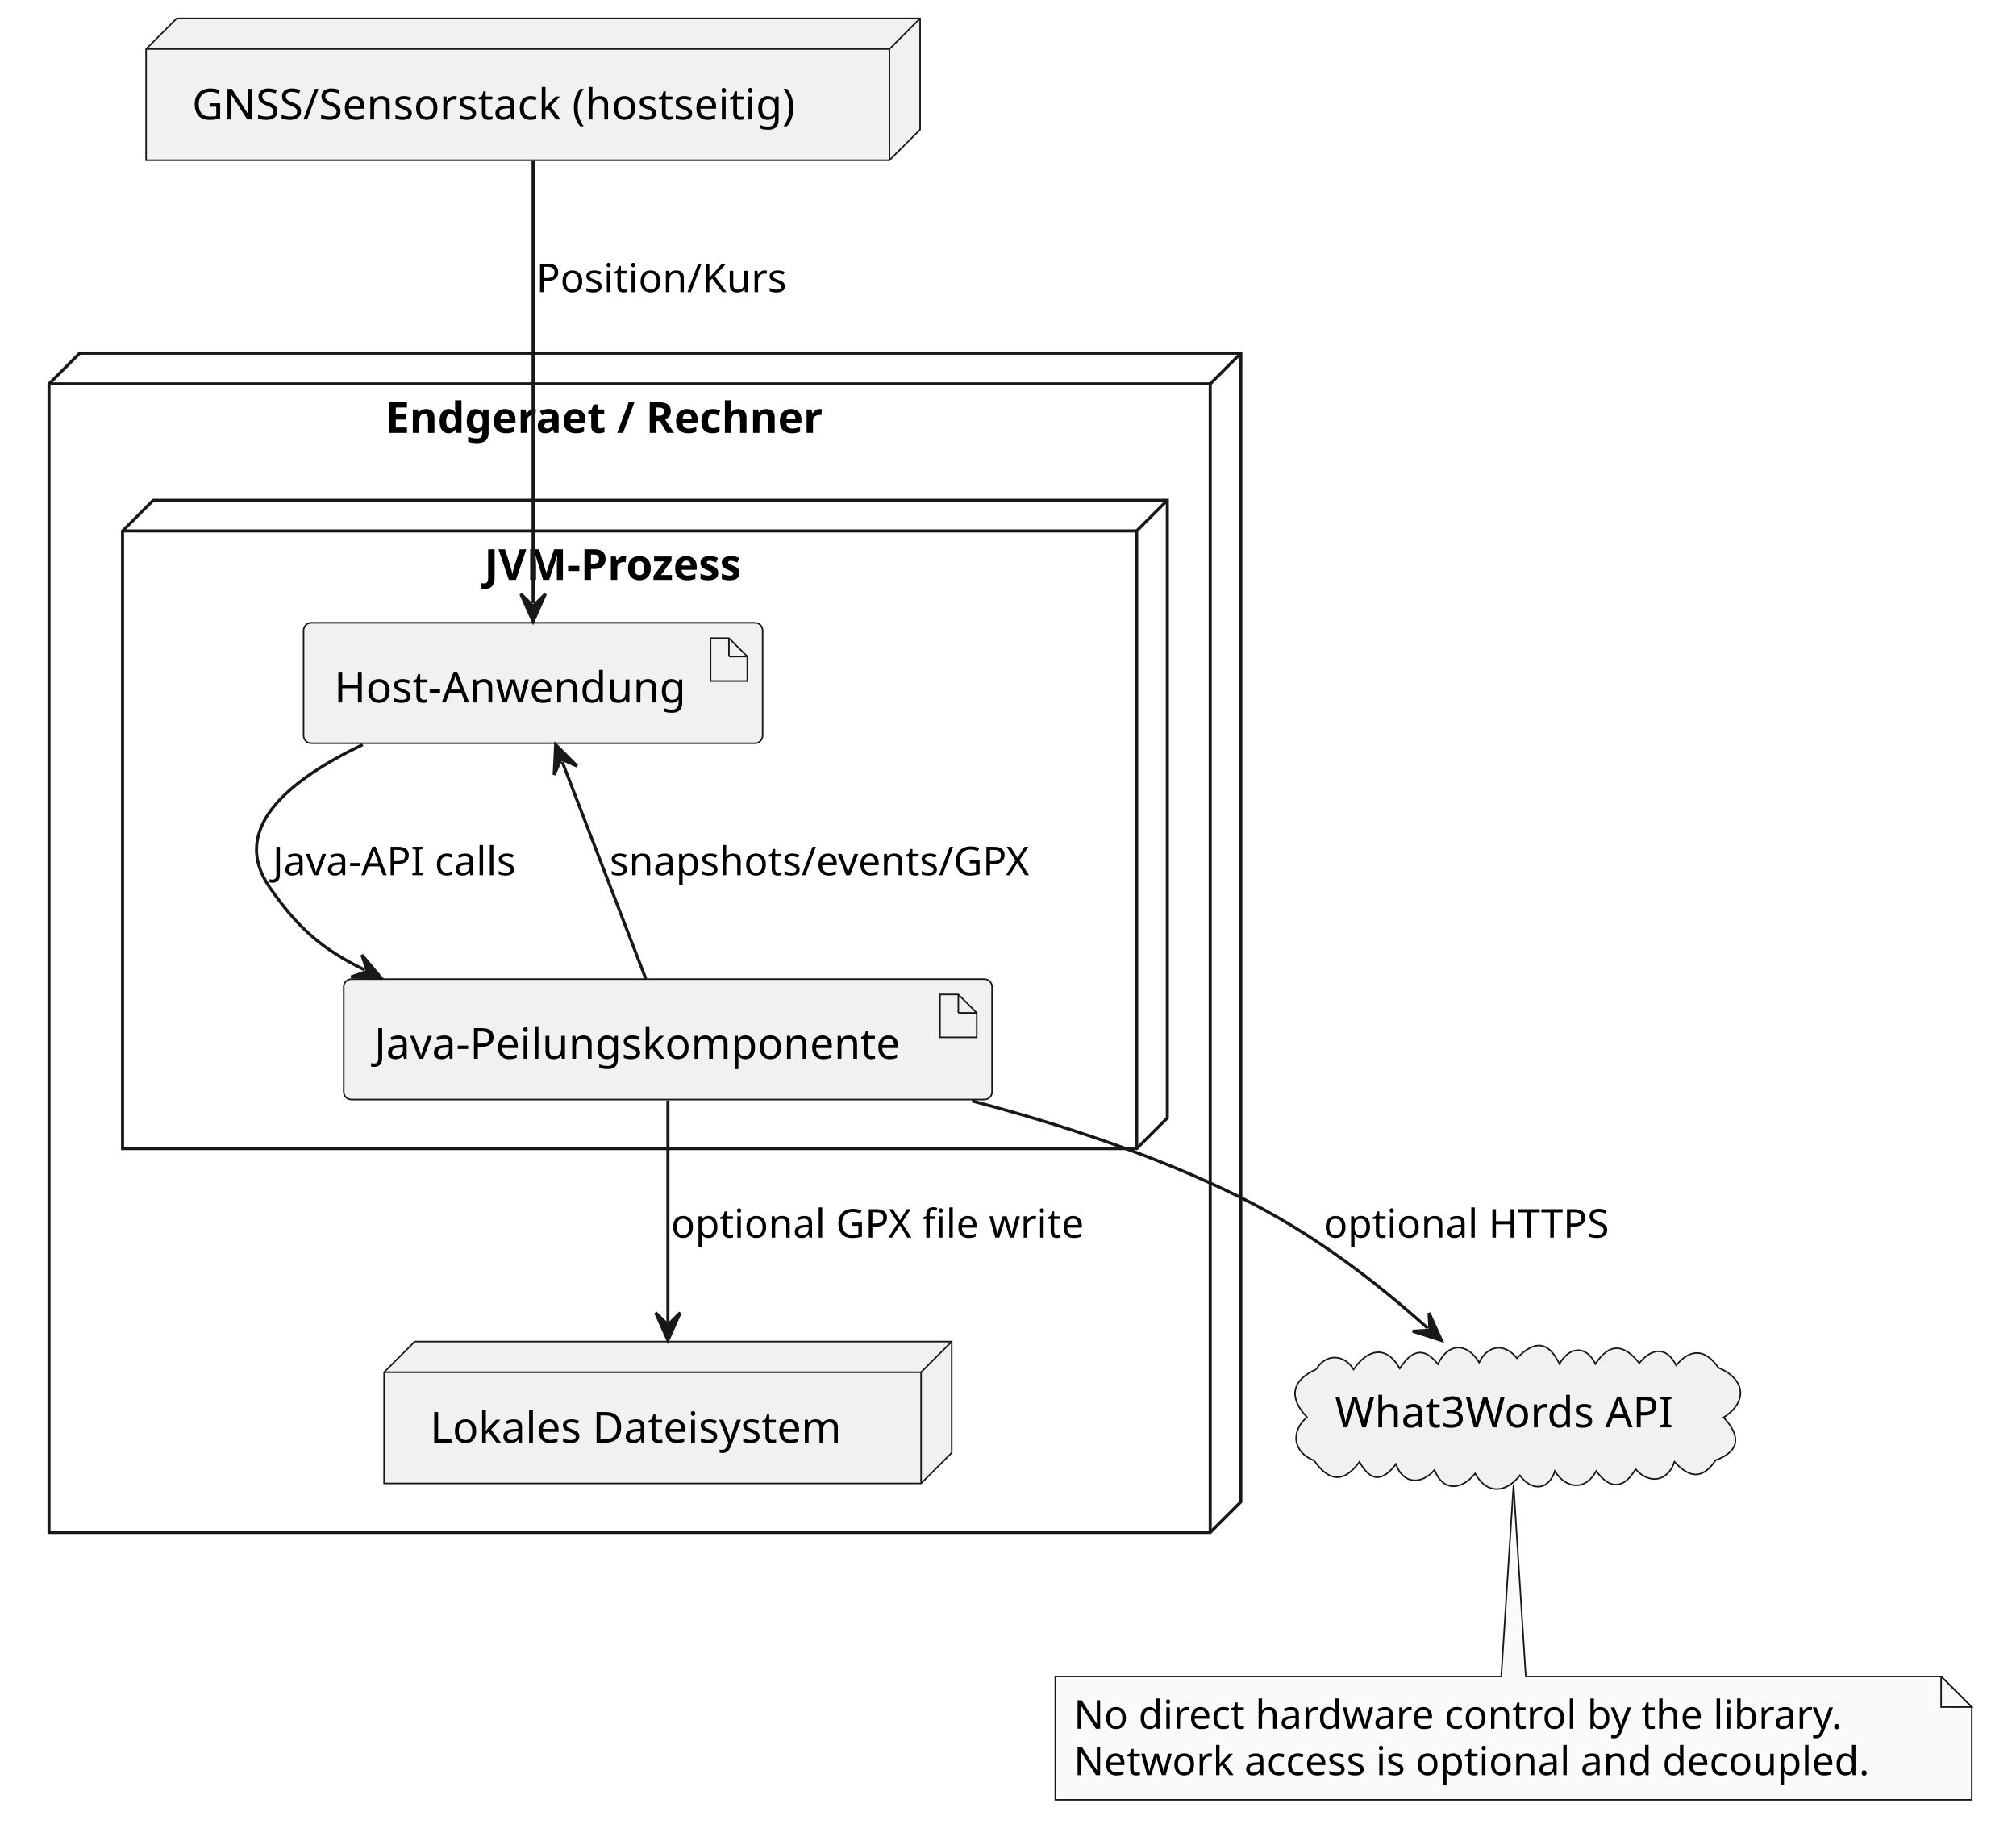
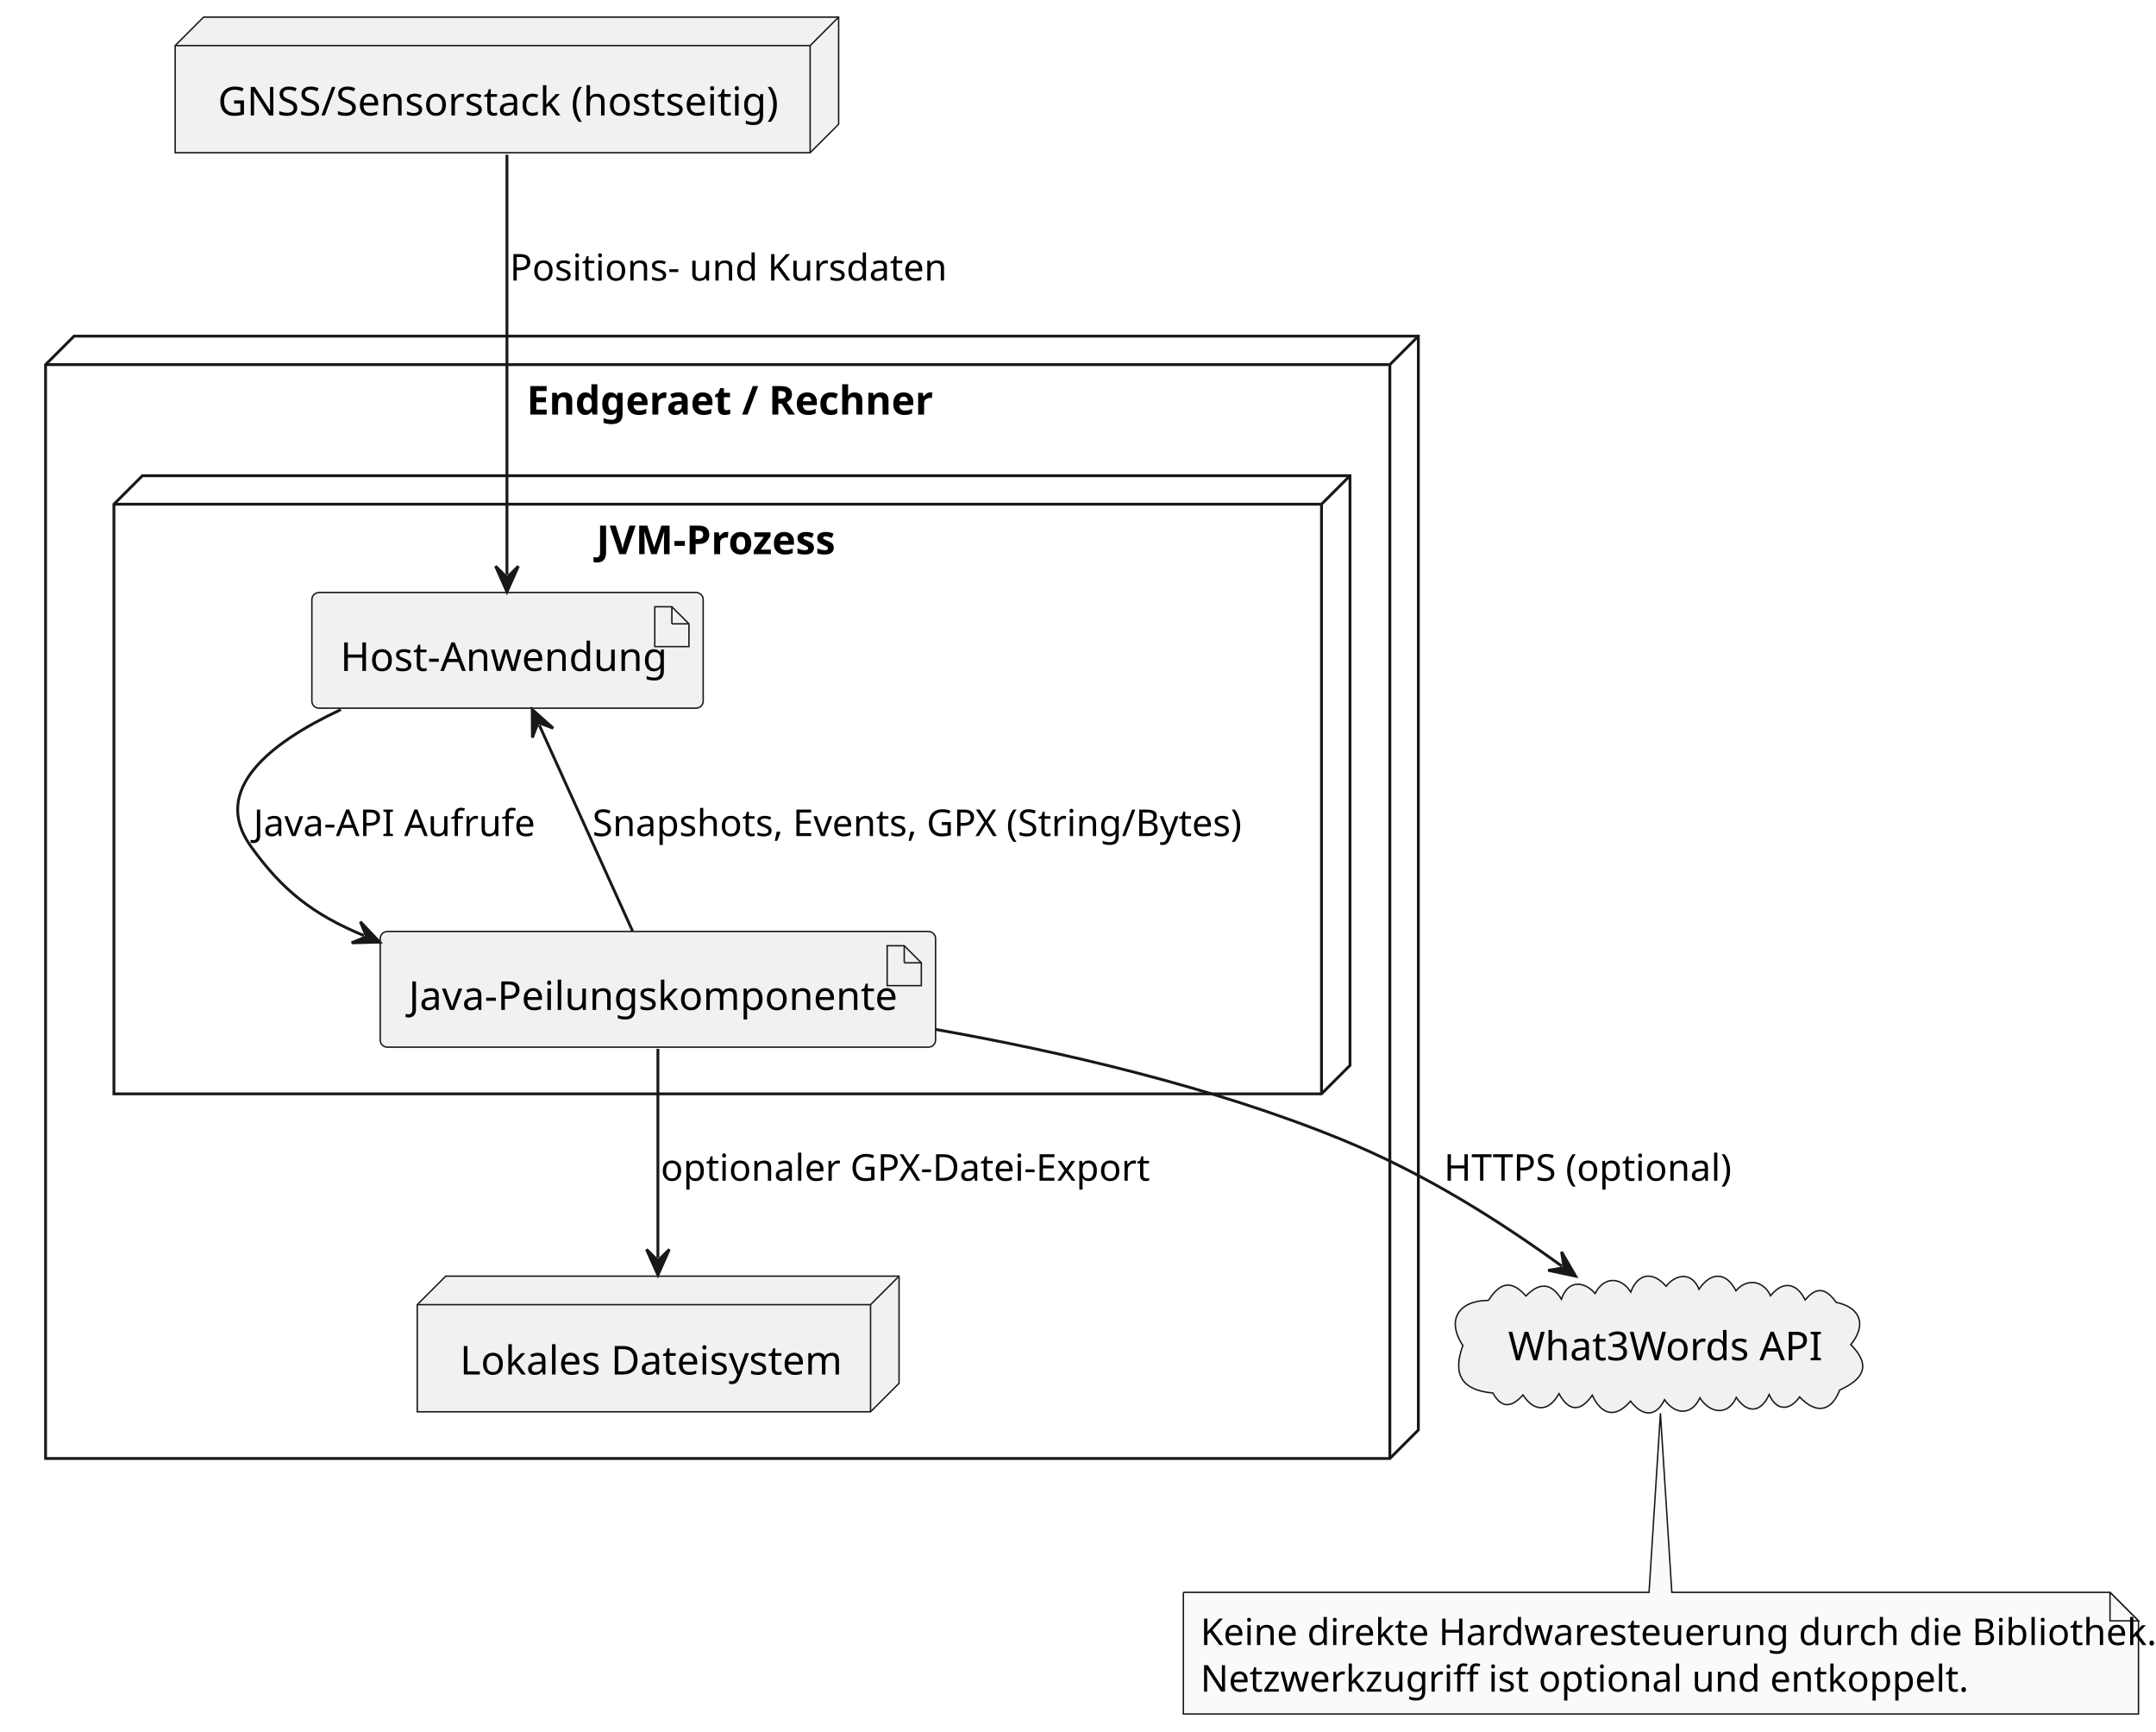
- <svg xmlns="http://www.w3.org/2000/svg" contentStyleType="text/css" data-diagram-type="DESCRIPTION" height="602px" preserveAspectRatio="none" style="width:658px;height:602px;background:#FFFFFF;" version="1.1" viewBox="0 0 658 602" width="658px" zoomAndPan="magnify">
+ <svg xmlns="http://www.w3.org/2000/svg" contentStyleType="text/css" height="608px" preserveAspectRatio="none" style="width:757px;height:608px;background:#FFFFFF;" version="1.1" viewBox="0 0 757 608" width="757px" zoomAndPan="magnify">
  <defs />
  <g>
-     <g class="cluster" data-qualified-name="DEVICE" data-source-line="4" id="ent0002">
-       <polygon fill="none" points="16,125.29,26,115.29,405,115.29,405,490.18,395,500.18,16,500.18,16,125.29" style="stroke:#181818;stroke-width:1;" />
-       <line style="stroke:#181818;stroke-width:1;" x1="395" x2="405" y1="125.29" y2="115.29" />
-       <line style="stroke:#181818;stroke-width:1;" x1="16" x2="395" y1="125.29" y2="125.29" />
-       <line style="stroke:#181818;stroke-width:1;" x1="395" x2="395" y1="125.29" y2="500.18" />
-       <text fill="#000000" font-family="sans-serif" font-size="14" font-weight="700" lengthAdjust="spacing" textLength="161.376" x="125.812" y="141.285">Endgeraet / Rechner</text>
+     <g id="cluster_DEVICE">
+       <polygon fill="none" points="16,128,26,118,498,118,498,502,488,512,16,512,16,128" style="stroke:#181818;stroke-width:1.0;" />
+       <line style="stroke:#181818;stroke-width:1.0;" x1="488" x2="498" y1="128" y2="118" />
+       <line style="stroke:#181818;stroke-width:1.0;" x1="16" x2="488" y1="128" y2="128" />
+       <line style="stroke:#181818;stroke-width:1.0;" x1="488" x2="488" y1="128" y2="512" />
+       <text fill="#000000" font-family="sans-serif" font-size="14" font-weight="bold" lengthAdjust="spacing" textLength="136.151" x="184.924" y="145.533">Endgeraet / Rechner</text>
    </g>
-     <g class="cluster" data-qualified-name="DEVICE.JVM" data-source-line="5" id="ent0003">
-       <polygon fill="none" points="40,173.29,50,163.29,381,163.29,381,364.89,371,374.89,40,374.89,40,173.29" style="stroke:#181818;stroke-width:1;" />
-       <line style="stroke:#181818;stroke-width:1;" x1="371" x2="381" y1="173.29" y2="163.29" />
-       <line style="stroke:#181818;stroke-width:1;" x1="40" x2="371" y1="173.29" y2="173.29" />
-       <line style="stroke:#181818;stroke-width:1;" x1="371" x2="371" y1="173.29" y2="374.89" />
-       <text fill="#000000" font-family="sans-serif" font-size="14" font-weight="700" lengthAdjust="spacing" textLength="96.879" x="158.06" y="189.285">JVM-Prozess</text>
+     <g id="cluster_JVM">
+       <polygon fill="none" points="40,177,50,167,474,167,474,374,464,384,40,384,40,177" style="stroke:#181818;stroke-width:1.0;" />
+       <line style="stroke:#181818;stroke-width:1.0;" x1="464" x2="474" y1="177" y2="167" />
+       <line style="stroke:#181818;stroke-width:1.0;" x1="40" x2="464" y1="177" y2="177" />
+       <line style="stroke:#181818;stroke-width:1.0;" x1="464" x2="464" y1="177" y2="384" />
+       <text fill="#000000" font-family="sans-serif" font-size="14" font-weight="bold" lengthAdjust="spacing" textLength="87.144" x="209.428" y="194.533">JVM-Prozess</text>
    </g>
-     <g class="entity" data-qualified-name="DEVICE.FS" data-source-line="9" id="ent0006">
-       <polygon fill="#F1F1F1" points="125.37,447.89,135.37,437.89,310.634,437.89,310.634,474.187,300.634,484.187,125.37,484.187,125.37,447.89" style="stroke:#181818;stroke-width:0.5;" />
-       <line style="stroke:#181818;stroke-width:0.5;" x1="300.634" x2="310.634" y1="447.89" y2="437.89" />
-       <line style="stroke:#181818;stroke-width:0.5;" x1="125.37" x2="300.634" y1="447.89" y2="447.89" />
-       <line style="stroke:#181818;stroke-width:0.5;" x1="300.634" x2="300.634" y1="447.89" y2="484.187" />
-       <text fill="#000000" font-family="sans-serif" font-size="14" lengthAdjust="spacing" textLength="145.264" x="140.37" y="470.885">Lokales Dateisystem</text>
+     <g id="elem_FS">
+       <polygon fill="#F1F1F1" points="146.5,458,156.5,448,315.665,448,315.665,485.609,305.665,495.609,146.5,495.609,146.5,458" style="stroke:#181818;stroke-width:0.5;" />
+       <line style="stroke:#181818;stroke-width:0.5;" x1="305.665" x2="315.665" y1="458" y2="448" />
+       <line style="stroke:#181818;stroke-width:0.5;" x1="146.5" x2="305.665" y1="458" y2="458" />
+       <line style="stroke:#181818;stroke-width:0.5;" x1="305.665" x2="305.665" y1="458" y2="495.609" />
+       <text fill="#000000" font-family="sans-serif" font-size="14" lengthAdjust="spacing" textLength="129.165" x="161.5" y="482.533">Lokales Dateisystem</text>
    </g>
-     <g class="entity" data-qualified-name="DEVICE.JVM.HOST" data-source-line="6" id="ent0004">
-       <rect fill="#F1F1F1" height="39.297" rx="2.5" ry="2.5" style="stroke:#181818;stroke-width:0.5;" width="149.834" x="99.08" y="203.29" />
-       <polygon fill="#F1F1F1" points="231.914,208.29,231.914,222.29,243.914,222.29,243.914,214.29,237.914,208.29,231.914,208.29" style="stroke:#181818;stroke-width:0.5;" />
-       <line style="stroke:#181818;stroke-width:0.5;" x1="237.914" x2="237.914" y1="208.29" y2="214.29" />
-       <line style="stroke:#181818;stroke-width:0.5;" x1="243.914" x2="237.914" y1="214.29" y2="214.29" />
-       <text fill="#000000" font-family="sans-serif" font-size="14" lengthAdjust="spacing" textLength="119.834" x="109.08" y="229.285">Host-Anwendung</text>
+     <g id="elem_HOST">
+       <rect fill="#F1F1F1" height="40.609" rx="2.5" ry="2.5" style="stroke:#181818;stroke-width:0.5;" width="137.399" x="109.5" y="208" />
+       <polygon fill="#F1F1F1" points="229.899,213,229.899,227,241.899,227,241.899,219,235.899,213,229.899,213" style="stroke:#181818;stroke-width:0.5;" />
+       <line style="stroke:#181818;stroke-width:0.5;" x1="235.899" x2="235.899" y1="213" y2="219" />
+       <line style="stroke:#181818;stroke-width:0.5;" x1="241.899" x2="235.899" y1="219" y2="219" />
+       <text fill="#000000" font-family="sans-serif" font-size="14" lengthAdjust="spacing" textLength="107.399" x="119.5" y="235.533">Host-Anwendung</text>
    </g>
-     <g class="entity" data-qualified-name="DEVICE.JVM.LIB" data-source-line="7" id="ent0005">
-       <rect fill="#F1F1F1" height="39.297" rx="2.5" ry="2.5" style="stroke:#181818;stroke-width:0.5;" width="211.61" x="112.19" y="319.59" />
-       <polygon fill="#F1F1F1" points="306.8,324.59,306.8,338.59,318.8,338.59,318.8,330.59,312.8,324.59,306.8,324.59" style="stroke:#181818;stroke-width:0.5;" />
-       <line style="stroke:#181818;stroke-width:0.5;" x1="312.8" x2="312.8" y1="324.59" y2="330.59" />
-       <line style="stroke:#181818;stroke-width:0.5;" x1="318.8" x2="312.8" y1="330.59" y2="330.59" />
-       <text fill="#000000" font-family="sans-serif" font-size="14" lengthAdjust="spacing" textLength="181.61" x="122.19" y="345.585">Java-Peilungskomponente</text>
+     <g id="elem_LIB">
+       <rect fill="#F1F1F1" height="40.609" rx="2.5" ry="2.5" style="stroke:#181818;stroke-width:0.5;" width="194.992" x="133.5" y="327" />
+       <polygon fill="#F1F1F1" points="311.492,332,311.492,346,323.492,346,323.492,338,317.492,332,311.492,332" style="stroke:#181818;stroke-width:0.5;" />
+       <line style="stroke:#181818;stroke-width:0.5;" x1="317.492" x2="317.492" y1="332" y2="338" />
+       <line style="stroke:#181818;stroke-width:0.5;" x1="323.492" x2="317.492" y1="338" y2="338" />
+       <text fill="#000000" font-family="sans-serif" font-size="14" lengthAdjust="spacing" textLength="164.992" x="143.5" y="354.533">Java-Peilungskomponente</text>
    </g>
-     <g class="entity" data-qualified-name="GNSS" data-source-line="12" id="ent0007">
-       <polygon fill="#F1F1F1" points="47.69,16,57.69,6,300.315,6,300.315,42.297,290.315,52.297,47.69,52.297,47.69,16" style="stroke:#181818;stroke-width:0.5;" />
-       <line style="stroke:#181818;stroke-width:0.5;" x1="290.315" x2="300.315" y1="16" y2="6" />
-       <line style="stroke:#181818;stroke-width:0.5;" x1="47.69" x2="290.315" y1="16" y2="16" />
-       <line style="stroke:#181818;stroke-width:0.5;" x1="290.315" x2="290.315" y1="16" y2="52.297" />
-       <text fill="#000000" font-family="sans-serif" font-size="14" lengthAdjust="spacing" textLength="212.625" x="62.69" y="38.995">GNSS/Sensorstack (hostseitig)</text>
+     <g id="elem_GNSS">
+       <polygon fill="#F1F1F1" points="61.5,16,71.5,6,294.458,6,294.458,43.609,284.458,53.609,61.5,53.609,61.5,16" style="stroke:#181818;stroke-width:0.5;" />
+       <line style="stroke:#181818;stroke-width:0.5;" x1="284.458" x2="294.458" y1="16" y2="6" />
+       <line style="stroke:#181818;stroke-width:0.5;" x1="61.5" x2="284.458" y1="16" y2="16" />
+       <line style="stroke:#181818;stroke-width:0.5;" x1="284.458" x2="284.458" y1="16" y2="53.609" />
+       <text fill="#000000" font-family="sans-serif" font-size="14" lengthAdjust="spacing" textLength="192.958" x="76.5" y="40.533">GNSS/Sensorstack (hostseitig)</text>
    </g>
-     <g class="entity" data-qualified-name="W3W" data-source-line="13" id="ent0008">
-       <path d="M429.609,446.932 C432.71,441.723 438.743,441.916 441.793,446.99 C446.11,440.654 452.234,438.581 456.874,446.652 C460.452,441.183 464.434,439.018 469.313,445.273 C472.662,438.16 478.868,438.142 482.782,444.718 C485.533,438.963 491.133,438.245 495.107,443.328 C500.701,437.559 505.221,437.45 509.011,445.185 C512.045,439.615 517.679,438.833 520.72,445.178 C525.421,438.088 530.096,438.716 535.029,444.928 C538.983,440.113 543.777,439.193 547.081,445.626 C551.922,439.908 556.669,440.4 560.852,446.401 C569.368,449.94 570.816,457.332 562.577,462.65 C567.867,468.296 568.369,473.524 559.977,476.624 C555.557,483.078 551.373,482.371 546.52,477.122 C544.331,483.717 538.227,484.505 533.839,479.533 C529.987,486.037 525.443,486.3 521,480.131 C517.432,486.71 511.109,486.009 507.503,480.172 C505.222,486.781 499.779,486.62 496.076,481.565 C491.619,487.287 485.369,487.983 481.465,480.933 C477.397,486.094 471.194,487.309 468.204,479.805 C464.06,484.587 458.015,484.612 455.618,477.894 C451.179,483.687 447.389,483.726 443.714,477.158 C438.515,484.239 433.733,483.534 428.924,476.742 C422.072,474.046 421.08,467.287 426.595,462.56 C420.539,456.223 421.492,450.534 429.609,446.932" fill="#F1F1F1" style="stroke:#181818;stroke-width:0.5;" />
-       <text fill="#000000" font-family="sans-serif" font-size="14" lengthAdjust="spacing" textLength="116.635" x="435.68" y="465.885">What3Words API</text>
+     <g id="elem_W3W">
+       <path d="M522.611,456.513 C526.489,450.456 530.481,448.94 535.78,454.963 C540.391,450.185 544.577,450.16 548.233,456.075 C550.424,449.445 555.994,449.488 560.081,454.072 C563.044,448.075 569.146,448.096 572.575,453.565 C575.203,446.802 580.399,446.278 584.991,451.537 C588.441,447.181 594.043,446.415 596.547,452.577 C600.624,446.521 606.003,446.286 609.523,453.136 C613.318,448.564 619.273,449.556 621.66,454.866 C626.036,449.506 630.811,450.274 633.809,456.332 C638.048,451.332 641.261,452.415 644.721,457.2 C653.473,459.026 655.365,465.268 649.853,472.03 C657.293,479.59 654.041,484.254 645.928,487.988 C642.888,496.034 637.268,496.205 631.859,490.394 C628.443,495.322 623.76,495.424 621.176,489.57 C618.332,495.903 613.558,496.407 609.643,490.587 C606.487,497.418 600.14,495.92 596.853,490.726 C593.946,497.128 587.97,496.577 584.453,491.378 C581.168,498.086 576.263,496.843 572.506,491.86 C567.225,498.059 562.31,496.783 559.053,489.795 C555.008,495.721 550.832,495.645 547.376,489.238 C543.867,495.629 538.721,495.859 534.746,489.708 C530.9,493.963 527.369,494.749 524.168,489.023 C513.295,488.069 509.87,482.536 513.64,472.34 C507.543,463.182 512.463,456.464 522.611,456.513 " fill="#F1F1F1" style="stroke:#181818;stroke-width:0.5;" />
+       <text fill="#000000" font-family="sans-serif" font-size="14" lengthAdjust="spacing" textLength="107.365" x="529.5" y="477.533">What3Words API</text>
    </g>
-     <g class="entity" data-qualified-name="GMN14" data-source-line="22" id="ent0015">
-       <path d="M344.45,547.18 L344.45,587.446 A0,0 0 0 0 344.45,587.446 L643.56,587.446 A0,0 0 0 0 643.56,587.446 L643.56,557.18 L633.56,547.18 L498,547.18 L494,484.66 L490,547.18 L344.45,547.18 A0,0 0 0 0 344.45,547.18" fill="#FAFAFA" style="stroke:#181818;stroke-width:0.5;" />
-       <path d="M633.56,547.18 L633.56,557.18 L643.56,557.18 L633.56,547.18" fill="#FAFAFA" style="stroke:#181818;stroke-width:0.5;" />
-       <text fill="#000000" font-family="sans-serif" font-size="13" lengthAdjust="spacing" textLength="270.252" x="350.45" y="564.247">No direct hardware control by the library.</text>
-       <text fill="#000000" font-family="sans-serif" font-size="13" lengthAdjust="spacing" textLength="278.11" x="350.45" y="579.38">Network access is optional and decoupled.</text>
+     <g id="elem_GMN14">
+       <path d="M415.5,559 L415.5,601.703 A0,0 0 0 0 415.5,601.703 L750.849,601.703 A0,0 0 0 0 750.849,601.703 L750.849,569 L740.849,559 L587,559 L583,496.11 L579,559 L415.5,559 A0,0 0 0 0 415.5,559 " fill="#FAFAFA" style="stroke:#181818;stroke-width:0.5;" />
+       <path d="M740.849,559 L740.849,569 L750.849,569 L740.849,559 " fill="#FAFAFA" style="stroke:#181818;stroke-width:0.5;" />
+       <text fill="#000000" font-family="sans-serif" font-size="13" lengthAdjust="spacing" textLength="314.349" x="421.5" y="577.495">Keine direkte Hardwaresteuerung durch die Bibliothek.</text>
+       <text fill="#000000" font-family="sans-serif" font-size="13" lengthAdjust="spacing" textLength="247.857" x="421.5" y="593.847">Netzwerkzugriff ist optional und entkoppelt.</text>
    </g>
-     <g class="link" data-entity-1="ent0007" data-entity-2="ent0004" data-link-type="dependency" data-source-line="15" id="lnk9">
-       <path d="M174,52.52 C174,90.57 174,161.19 174,196.86" fill="none" id="GNSS-to-HOST" style="stroke:#181818;stroke-width:1;" />
-       <polygon fill="#181818" points="174,202.86,178,193.86,174,197.86,170,193.86,174,202.86" style="stroke:#181818;stroke-width:1;" />
-       <text fill="#000000" font-family="sans-serif" font-size="13" lengthAdjust="spacing" textLength="84.341" x="175" y="95.357">Position/Kurs</text>
+     <g id="link_GNSS_HOST">
+       <path d="M178,54.31 C178,93.35 178,165.25 178,201.76 " fill="none" id="GNSS-to-HOST" style="stroke:#181818;stroke-width:1.0;" />
+       <polygon fill="#181818" points="178,207.76,182,198.76,178,202.76,174,198.76,178,207.76" style="stroke:#181818;stroke-width:1.0;" />
+       <text fill="#000000" font-family="sans-serif" font-size="13" lengthAdjust="spacing" textLength="145.253" x="179" y="98.495">Positions- und Kursdaten</text>
    </g>
-     <g class="link" data-entity-1="ent0004" data-entity-2="ent0005" data-link-type="dependency" data-source-line="16" id="lnk10">
-       <path d="M118.4,243.04 C94.49,254.45 74.73,270.45 88,289.59 C97.06,302.66 104.697,309.589 119.047,316.589" fill="none" id="HOST-to-LIB" style="stroke:#181818;stroke-width:1;" />
-       <polygon fill="#181818" points="124.44,319.22,118.105,311.679,119.946,317.028,114.597,318.869,124.44,319.22" style="stroke:#181818;stroke-width:1;" />
-       <text fill="#000000" font-family="sans-serif" font-size="13" lengthAdjust="spacing" textLength="85.96" x="89" y="285.657">Java-API calls</text>
+     <g id="link_HOST_LIB">
+       <path d="M119.69,249.1 C94.63,260.82 73.95,277.27 88,297 C99.12,312.62 109.987,321.062 127.767,328.433 " fill="none" id="HOST-to-LIB" style="stroke:#181818;stroke-width:1.0;" />
+       <polygon fill="#181818" points="133.31,330.73,126.528,323.589,128.691,328.815,123.464,330.979,133.31,330.73" style="stroke:#181818;stroke-width:1.0;" />
+       <text fill="#000000" font-family="sans-serif" font-size="13" lengthAdjust="spacing" textLength="98.268" x="89" y="293.495">Java-API Aufrufe</text>
    </g>
-     <g class="link" data-entity-1="ent0005" data-entity-2="ent0004" data-link-type="dependency" data-source-line="17" id="lnk11">
-       <path d="M210.76,319.43 C202.64,298.33 191.697,269.899 183.517,248.669" fill="none" id="LIB-to-HOST" style="stroke:#181818;stroke-width:1;" />
-       <polygon fill="#181818" points="181.36,243.07,180.863,252.906,183.158,247.736,188.328,250.03,181.36,243.07" style="stroke:#181818;stroke-width:1;" />
-       <text fill="#000000" font-family="sans-serif" font-size="13" lengthAdjust="spacing" textLength="145.444" x="199" y="285.657">snapshots/events/GPX</text>
+     <g id="link_LIB_HOST">
+       <path d="M222.1,326.85 C212.31,305.23 199.125,276.146 189.345,254.546 " fill="none" id="LIB-to-HOST" style="stroke:#181818;stroke-width:1.0;" />
+       <polygon fill="#181818" points="186.87,249.08,186.938,258.929,188.932,253.635,194.226,255.629,186.87,249.08" style="stroke:#181818;stroke-width:1.0;" />
+       <text fill="#000000" font-family="sans-serif" font-size="13" lengthAdjust="spacing" textLength="225.431" x="208" y="293.495">Snapshots, Events, GPX (String/Bytes)</text>
    </g>
-     <g class="link" data-entity-1="ent0005" data-entity-2="ent0006" data-link-type="dependency" data-source-line="18" id="lnk12">
-       <path d="M218,359.22 C218,380.47 218,408.86 218,431.47" fill="none" id="LIB-to-FS" style="stroke:#181818;stroke-width:1;" />
-       <polygon fill="#181818" points="218,437.47,222,428.47,218,432.47,214,428.47,218,437.47" style="stroke:#181818;stroke-width:1;" />
-       <text fill="#000000" font-family="sans-serif" font-size="13" lengthAdjust="spacing" textLength="144.384" x="219" y="403.957">optional GPX file write</text>
+     <g id="link_LIB_FS">
+       <path d="M231,368.18 C231,389.82 231,418.58 231,441.6 " fill="none" id="LIB-to-FS" style="stroke:#181818;stroke-width:1.0;" />
+       <polygon fill="#181818" points="231,447.6,235,438.6,231,442.6,227,438.6,231,447.6" style="stroke:#181818;stroke-width:1.0;" />
+       <text fill="#000000" font-family="sans-serif" font-size="13" lengthAdjust="spacing" textLength="164.741" x="232" y="414.495">optionaler GPX-Datei-Export</text>
    </g>
-     <g class="link" data-entity-1="ent0005" data-entity-2="ent0008" data-link-type="dependency" data-source-line="19" id="lnk13">
-       <path d="M317.26,359.34 C346.41,367 377.76,377.31 405,390.89 C429.34,403.02 449.012,418.377 465.992,433.517" fill="none" id="LIB-to-W3W" style="stroke:#181818;stroke-width:1;" />
-       <polygon fill="#181818" points="470.47,437.51,466.414,428.535,466.738,434.183,461.091,434.506,470.47,437.51" style="stroke:#181818;stroke-width:1;" />
-       <text fill="#000000" font-family="sans-serif" font-size="13" lengthAdjust="spacing" textLength="98.566" x="432" y="403.957">optional HTTPS</text>
+     <g id="link_LIB_W3W">
+       <path d="M328.52,361.38 C373.06,369.28 425.84,381.53 471,400 C500.83,412.2 526.669,428.773 548.369,444.473 " fill="none" id="LIB-to-W3W" style="stroke:#181818;stroke-width:1.0;" />
+       <polygon fill="#181818" points="553.23,447.99,548.283,439.474,549.179,445.059,543.594,445.955,553.23,447.99" style="stroke:#181818;stroke-width:1.0;" />
+       <text fill="#000000" font-family="sans-serif" font-size="13" lengthAdjust="spacing" textLength="100.42" x="507" y="414.495">HTTPS (optional)</text>
    </g>
  </g>
</svg>
